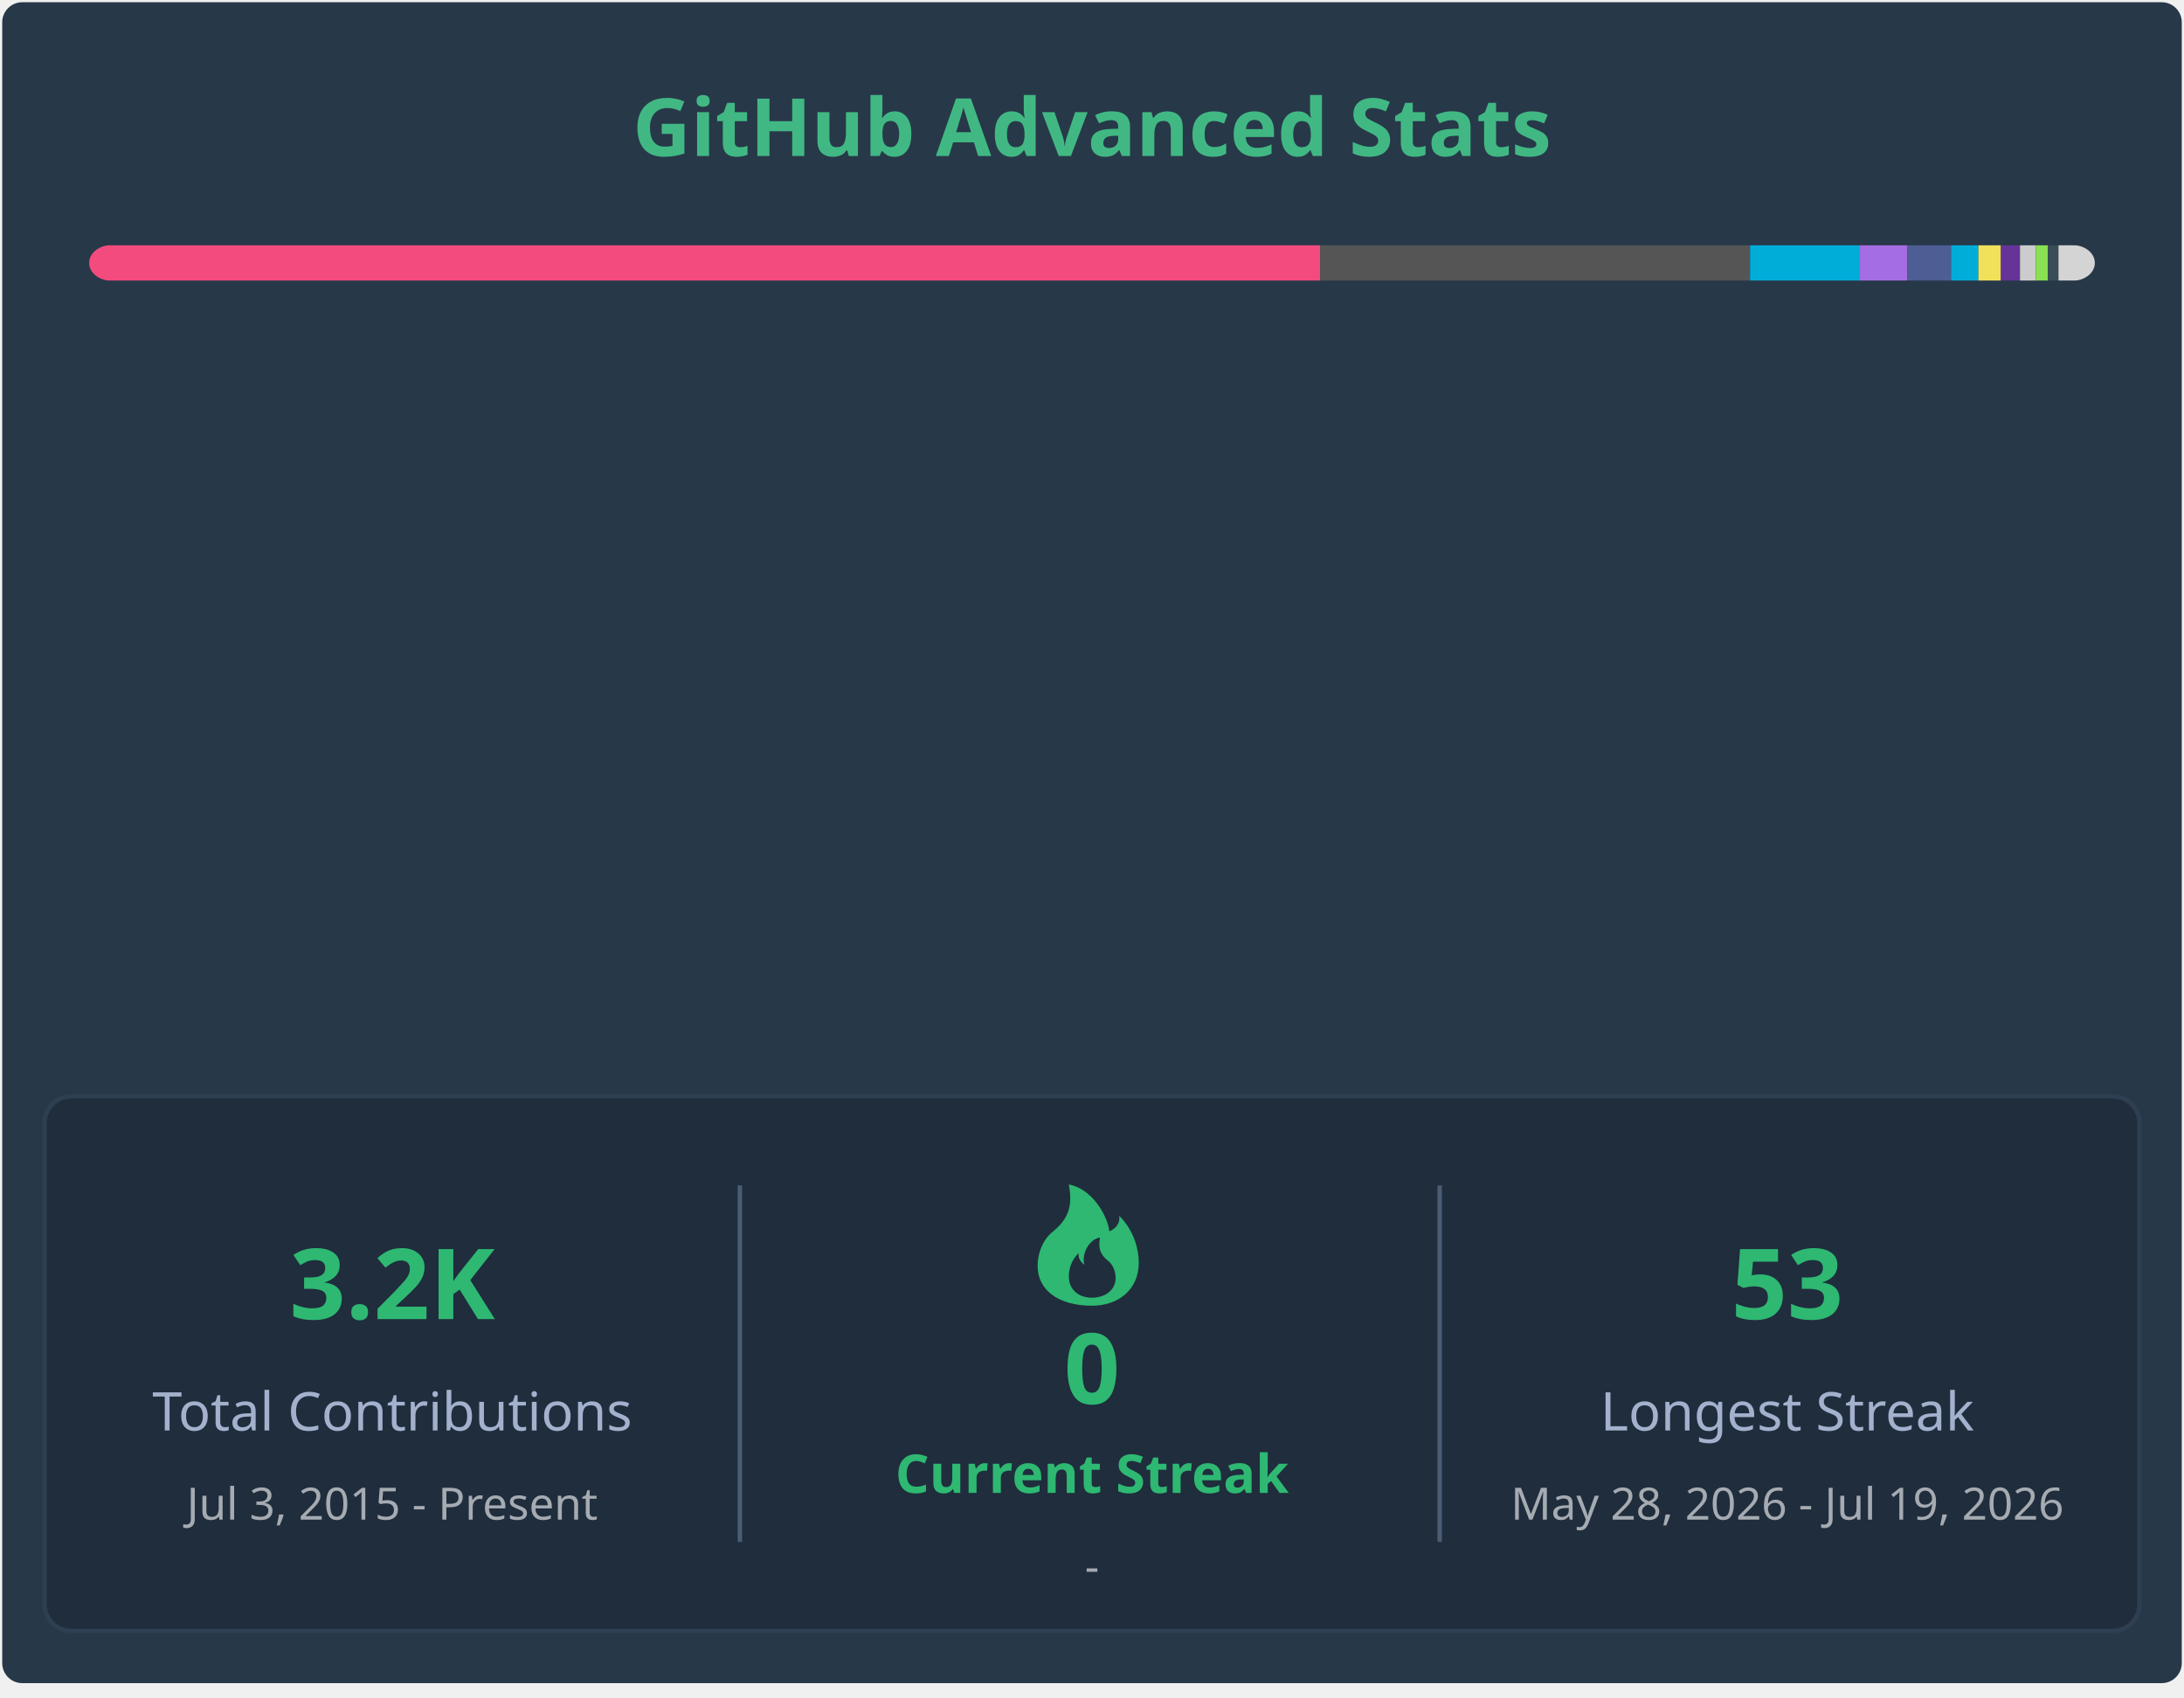
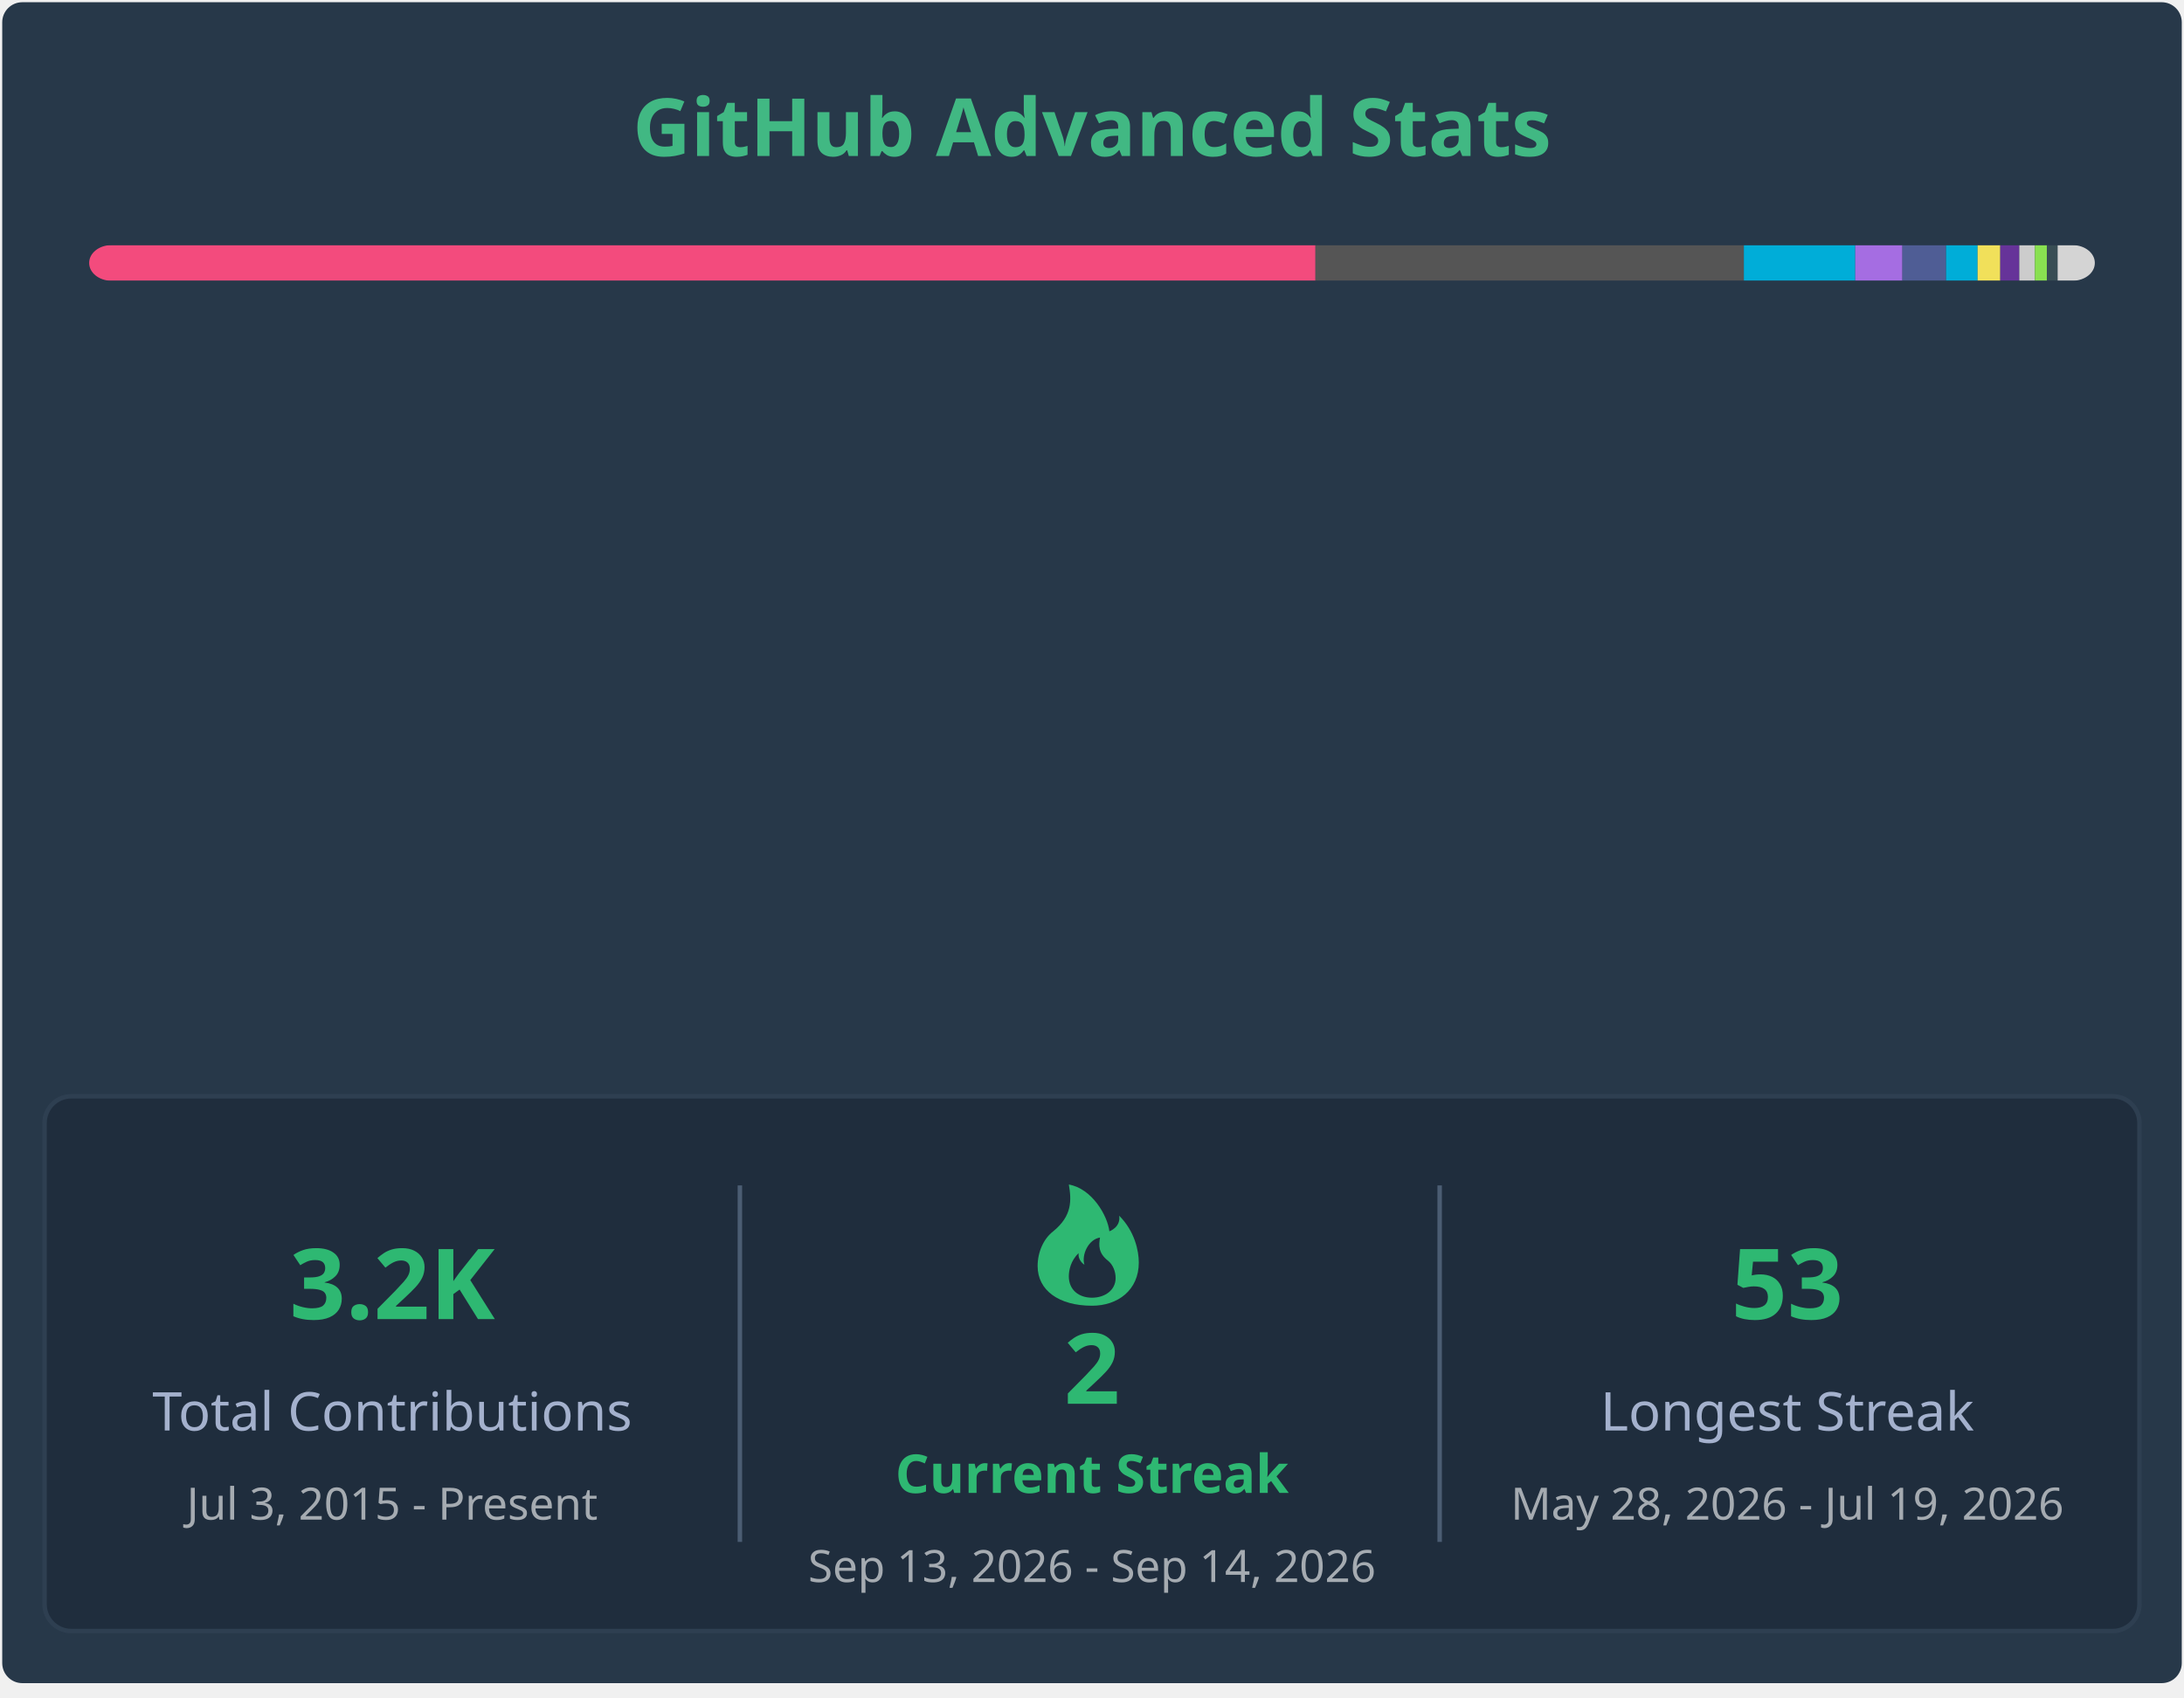
<svg xmlns="http://www.w3.org/2000/svg" width="490" height="381" viewBox="0 0 490 381" fill="none" role="img" aria-labelledby="descId">
  <style>
        .header {
            font: 600 18px 'Segoe UI', Ubuntu, Sans-Serif;
            fill: #41b883;
            animation: fadeInAnimation 0.8s ease-in-out forwards;
        }
        .stat-label {
            font: 600 12px 'Segoe UI', Ubuntu, Sans-Serif;
            fill: #fffefe;
        }
        .stat-value {
            font: 700 12px 'Segoe UI', Ubuntu, Sans-Serif;
            fill: #41b883;
        }
        .lang-name {
            font: 400 11px "Segoe UI", Ubuntu, Sans-Serif;
            fill: #fffefe;
        }
        .stagger {
            opacity: 0;
            animation: fadeInAnimation 0.3s ease-in-out forwards;
        }
        @keyframes fadeInAnimation {
            from { opacity: 0; }
            to { opacity: 1; }
        }
    </style>
  <rect x="0.5" y="0.5" rx="4.5" height="99%" stroke="#e4e2e2" width="489" fill="#273849" stroke-opacity="0" />
  <g transform="translate(245, 35)">
    <text x="0" y="0" class="header" text-anchor="middle">GitHub Advanced Stats</text>
  </g>
  <g transform="translate(20, 55)">
    <mask id="rect-mask">
      <rect x="0" y="0" width="450" height="8" fill="white" rx="5" />
    </mask>
-     <rect mask="url(#rect-mask)" x="0" y="0" width="276.167" height="8" fill="#f34b7d" />
-     <rect mask="url(#rect-mask)" x="276.167" y="0" width="96.475" height="8" fill="#555555" />
-     <rect mask="url(#rect-mask)" x="372.642" y="0" width="24.654" height="8" fill="#00ADD8" />
-     <rect mask="url(#rect-mask)" x="397.296" y="0" width="10.621" height="8" fill="#a56de2" />
-     <rect mask="url(#rect-mask)" x="407.917" y="0" width="9.827" height="8" fill="#4F5D95" />
-     <rect mask="url(#rect-mask)" x="417.744" y="0" width="6.12" height="8" fill="#00ADD8" />
-     <rect mask="url(#rect-mask)" x="423.865" y="0" width="5.053" height="8" fill="#f1e05a" />
-     <rect mask="url(#rect-mask)" x="428.918" y="0" width="4.285" height="8" fill="#663399" />
-     <rect mask="url(#rect-mask)" x="433.203" y="0" width="3.539" height="8" fill="#cccccc" />
-     <rect mask="url(#rect-mask)" x="436.742" y="0" width="2.706" height="8" fill="#89e051" />
-     <rect mask="url(#rect-mask)" x="439.449" y="0" width="2.39" height="8" fill="#384d54" />
-     <rect mask="url(#rect-mask)" x="441.838" y="0" width="8.162" height="8" fill="#d4d4d4" />
+     <rect mask="url(#rect-mask)" x="0" y="0" width="275.136" height="8" fill="#f34b7d" />
+     <rect mask="url(#rect-mask)" x="275.136" y="0" width="96.115" height="8" fill="#555555" />
+     <rect mask="url(#rect-mask)" x="371.251" y="0" width="24.991" height="8" fill="#00ADD8" />
+     <rect mask="url(#rect-mask)" x="396.242" y="0" width="10.582" height="8" fill="#a56de2" />
+     <rect mask="url(#rect-mask)" x="406.824" y="0" width="9.791" height="8" fill="#4F5D95" />
+     <rect mask="url(#rect-mask)" x="416.615" y="0" width="7.078" height="8" fill="#00ADD8" />
+     <rect mask="url(#rect-mask)" x="423.693" y="0" width="5.086" height="8" fill="#f1e05a" />
+     <rect mask="url(#rect-mask)" x="428.779" y="0" width="4.269" height="8" fill="#663399" />
+     <rect mask="url(#rect-mask)" x="433.049" y="0" width="3.493" height="8" fill="#cccccc" />
+     <rect mask="url(#rect-mask)" x="436.542" y="0" width="2.696" height="8" fill="#89e051" />
+     <rect mask="url(#rect-mask)" x="439.238" y="0" width="2.413" height="8" fill="#384d54" />
+     <rect mask="url(#rect-mask)" x="441.651" y="0" width="8.349" height="8" fill="#d4d4d4" />
    <g transform="translate(5, 25)">
      <g transform="translate(0, 0)">
        <g transform="translate(0, 0)">
          <g transform="translate(0, 0)" class="stagger" style="animation-delay: 450ms">
            <circle cx="5" cy="6" r="5" fill="#f34b7d" />
-             <text x="15" y="10" class="lang-name">C++ 61.37%</text>
+             <text x="15" y="10" class="lang-name">C++ 61.14%</text>
          </g>
          <g transform="translate(0, 25)" class="stagger" style="animation-delay: 550ms">
            <circle cx="5" cy="6" r="5" fill="#555555" />
-             <text x="15" y="10" class="lang-name">C 21.44%</text>
+             <text x="15" y="10" class="lang-name">C 21.36%</text>
          </g>
          <g transform="translate(0, 50)" class="stagger" style="animation-delay: 650ms">
            <circle cx="5" cy="6" r="5" fill="#00ADD8" />
-             <text x="15" y="10" class="lang-name">Go 5.48%</text>
+             <text x="15" y="10" class="lang-name">Go 5.55%</text>
          </g>
          <g transform="translate(0, 75)" class="stagger" style="animation-delay: 750ms">
            <circle cx="5" cy="6" r="5" fill="#a56de2" />
-             <text x="15" y="10" class="lang-name">Vala 2.36%</text>
+             <text x="15" y="10" class="lang-name">Vala 2.35%</text>
          </g>
          <g transform="translate(0, 100)" class="stagger" style="animation-delay: 850ms">
            <circle cx="5" cy="6" r="5" fill="#4F5D95" />
            <text x="15" y="10" class="lang-name">PHP 2.18%</text>
          </g>
          <g transform="translate(0, 125)" class="stagger" style="animation-delay: 950ms">
            <circle cx="5" cy="6" r="5" fill="#00ADD8" />
-             <text x="15" y="10" class="lang-name">Go Template 1.36%</text>
+             <text x="15" y="10" class="lang-name">Go Template 1.57%</text>
          </g>
        </g>
        <g transform="translate(130, 0)">
          <g transform="translate(0, 0)" class="stagger" style="animation-delay: 450ms">
            <circle cx="5" cy="6" r="5" fill="#f1e05a" />
-             <text x="15" y="10" class="lang-name">JavaScript 1.12%</text>
+             <text x="15" y="10" class="lang-name">JavaScript 1.13%</text>
          </g>
          <g transform="translate(0, 25)" class="stagger" style="animation-delay: 550ms">
            <circle cx="5" cy="6" r="5" fill="#663399" />
            <text x="15" y="10" class="lang-name">CSS 0.95%</text>
          </g>
          <g transform="translate(0, 50)" class="stagger" style="animation-delay: 650ms">
            <circle cx="5" cy="6" r="5" fill="#cccccc" />
-             <text x="15" y="10" class="lang-name">Gettext Catalog 0.79%</text>
+             <text x="15" y="10" class="lang-name">Gettext Catalog 0.78%</text>
          </g>
          <g transform="translate(0, 75)" class="stagger" style="animation-delay: 750ms">
            <circle cx="5" cy="6" r="5" fill="#89e051" />
            <text x="15" y="10" class="lang-name">Shell 0.60%</text>
          </g>
          <g transform="translate(0, 100)" class="stagger" style="animation-delay: 850ms">
            <circle cx="5" cy="6" r="5" fill="#384d54" />
-             <text x="15" y="10" class="lang-name">Dockerfile 0.53%</text>
+             <text x="15" y="10" class="lang-name">Dockerfile 0.54%</text>
          </g>
          <g transform="translate(0, 125)" class="stagger" style="animation-delay: 950ms">
            <circle cx="5" cy="6" r="5" fill="#d4d4d4" />
-             <text x="15" y="10" class="lang-name">Others 1.81%</text>
+             <text x="15" y="10" class="lang-name">Others 1.86%</text>
          </g>
        </g>
      </g>
      <g transform="translate(295, 2)">
        <g transform="translate(0, 2)" class="stagger" style="animation-delay: 0ms">
          <text x="0" y="10" class="stat-label">Total Commits:</text>
          <text x="115" y="10" class="stat-value">1.7K</text>
        </g>
        <g transform="translate(0, 24)" class="stagger" style="animation-delay: 100ms">
          <text x="0" y="10" class="stat-label">Merged PRs:</text>
          <text x="115" y="10" class="stat-value">156</text>
        </g>
        <g transform="translate(0, 46)" class="stagger" style="animation-delay: 200ms">
          <text x="0" y="10" class="stat-label">Code Reviews:</text>
          <text x="115" y="10" class="stat-value">5</text>
        </g>
        <g transform="translate(0, 68)" class="stagger" style="animation-delay: 300ms">
          <text x="0" y="10" class="stat-label">Total Issues:</text>
          <text x="115" y="10" class="stat-value">117</text>
        </g>
        <g transform="translate(0, 90)" class="stagger" style="animation-delay: 400ms">
          <text x="0" y="10" class="stat-label">Total Stars:</text>
          <text x="115" y="10" class="stat-value">6</text>
        </g>
        <g transform="translate(0, 112)" class="stagger" style="animation-delay: 500ms">
          <text x="0" y="10" class="stat-label">Total Repositories:</text>
-           <text x="115" y="10" class="stat-value">16</text>
+           <text x="115" y="10" class="stat-value">17</text>
        </g>
        <g transform="translate(0, 134)" class="stagger" style="animation-delay: 600ms">
          <text x="0" y="10" class="stat-label">Followers:</text>
          <text x="115" y="10" class="stat-value">12</text>
        </g>
      </g>
    </g>
  </g>
  <g transform="translate(10, 246)">
    <rect width="470" height="120" rx="6" fill="#1f2d3d" stroke="#2e3f51" stroke-width="1" />
    <g transform="translate(0, 20)">
      <text x="78" y="30" fill="#2eb872" font-family="Segoe UI, Ubuntu, sans-serif" font-weight="bold" font-size="22px" text-anchor="middle">
                3.2K
            </text>
      <text x="78" y="55" fill="#a4b1cd" font-family="Segoe UI, Ubuntu, sans-serif" font-size="12px" text-anchor="middle">
                Total Contributions
            </text>
      <text x="78" y="75" fill="#ffffff" opacity="0.6" font-family="Segoe UI, Ubuntu, sans-serif" font-size="10px" text-anchor="middle">
                Jul  3, 2015 - Present
            </text>
    </g>
    <line x1="156" y1="20" x2="156" y2="100" stroke="#4b5d73" stroke-width="1" />
    <g transform="translate(156, 15)">
      <path d="M79,32 C84.8,32 89.5,28.5 89.5,22.3 C89.5,19.7 88.6,15.3 85.1,11.8 C85.5,14.4 82.9,15.3 82.9,15.3 C82.5,11.8 79,5.7 73.8,4.8 C74.4,8.3 74.6,11.8 70.3,15.3 C68.1,17 66.8,20 66.8,23.1 C66.8,28.5 71.5,32 79,32 M79,30.2 C76.1,30.2 73.8,28.5 73.8,25.4 C73.8,24.1 74.2,21.9 76,20.2 C75.8,21.9 77.3,22.8 77.3,22.8 C76.6,20.6 78.2,17.1 80.8,16.7 C80.5,18.4 80.4,20.2 82.6,21.9 C83.7,22.8 84.3,24.3 84.3,25.8 C84.3,28.5 81.9,30.2 79,30.2" fill="#2eb872" />
      <text x="79" y="54" fill="#2eb872" font-family="Segoe UI, Ubuntu, sans-serif" font-weight="bold" font-size="22px" text-anchor="middle">
-                 0
+                 2
            </text>
      <text x="79" y="74" fill="#2eb872" font-family="Segoe UI, Ubuntu, sans-serif" font-weight="bold" font-size="12px" text-anchor="middle">
                Current Streak
            </text>
      <text x="79" y="94" fill="#ffffff" opacity="0.6" font-family="Segoe UI, Ubuntu, sans-serif" font-size="10px" text-anchor="middle">
-                  - 
+                 Sep 13, 2026 - Sep 14, 2026
            </text>
    </g>
    <line x1="313" y1="20" x2="313" y2="100" stroke="#4b5d73" stroke-width="1" />
    <g transform="translate(313, 20)">
      <text x="78" y="30" fill="#2eb872" font-family="Segoe UI, Ubuntu, sans-serif" font-weight="bold" font-size="22px" text-anchor="middle">
                53
            </text>
      <text x="78" y="55" fill="#a4b1cd" font-family="Segoe UI, Ubuntu, sans-serif" font-size="12px" text-anchor="middle">
                Longest Streak
            </text>
      <text x="78" y="75" fill="#ffffff" opacity="0.6" font-family="Segoe UI, Ubuntu, sans-serif" font-size="10px" text-anchor="middle">
                May 28, 2026 - Jul 19, 2026
            </text>
    </g>
  </g>
</svg>
